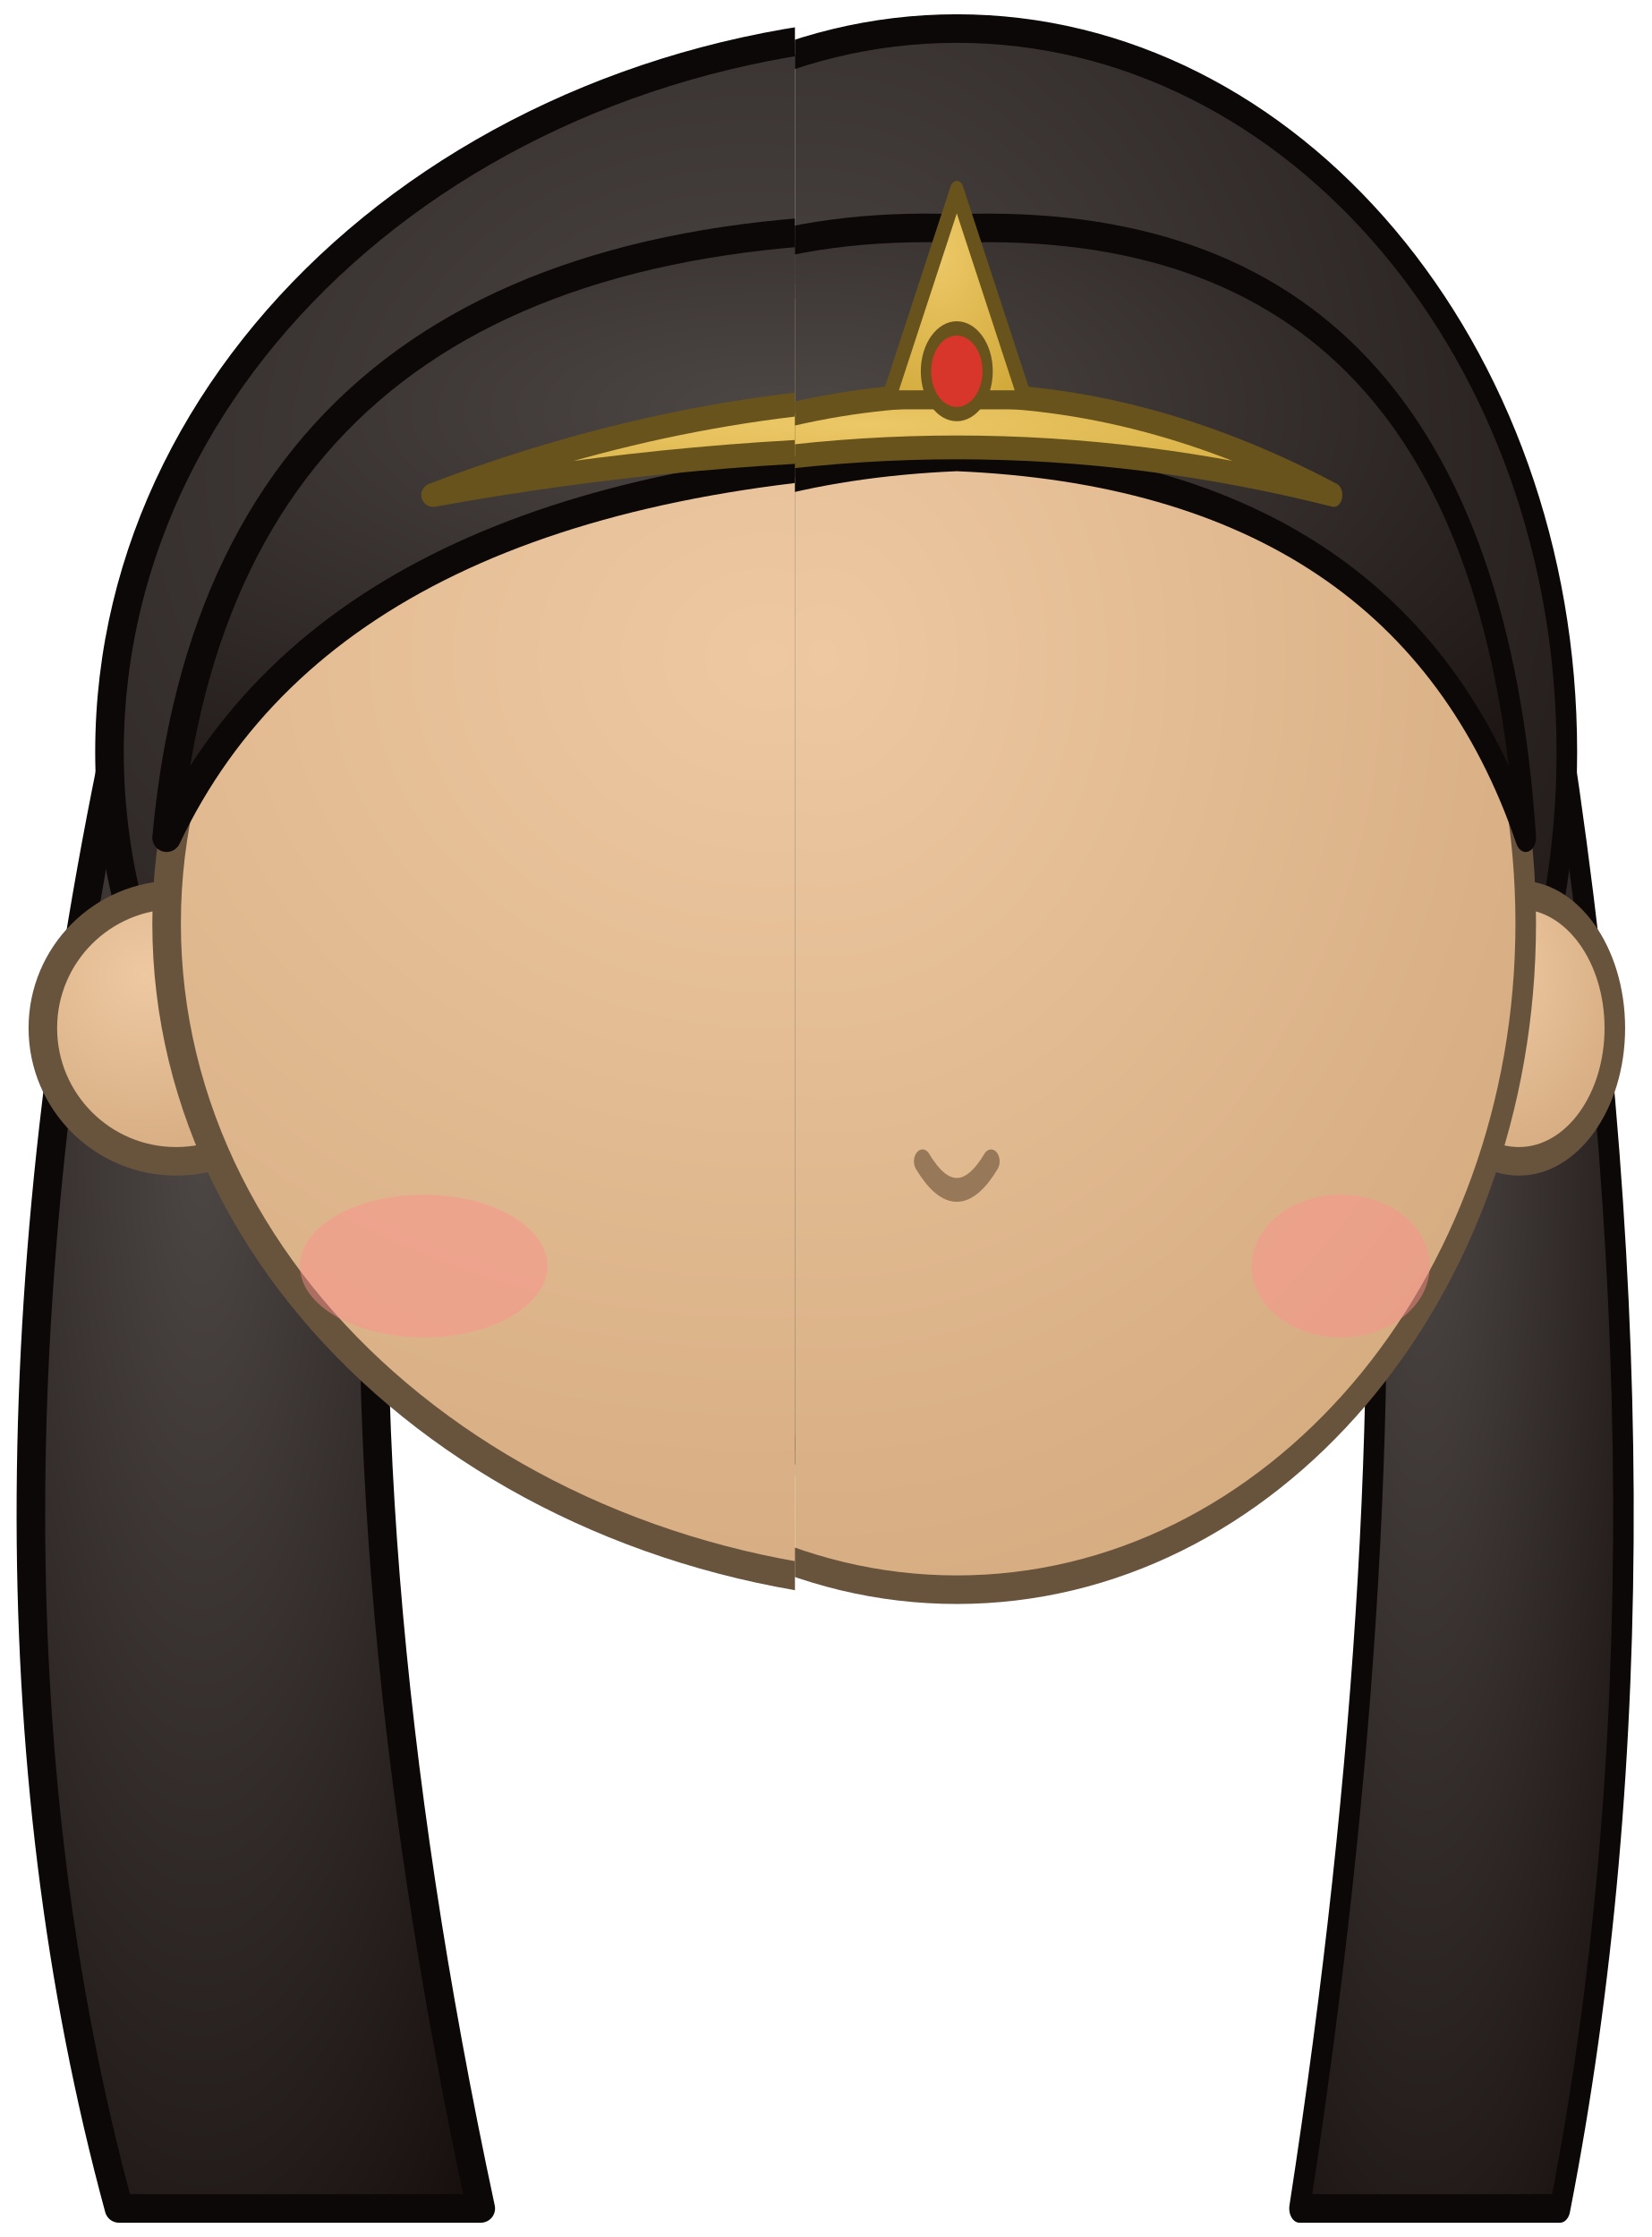
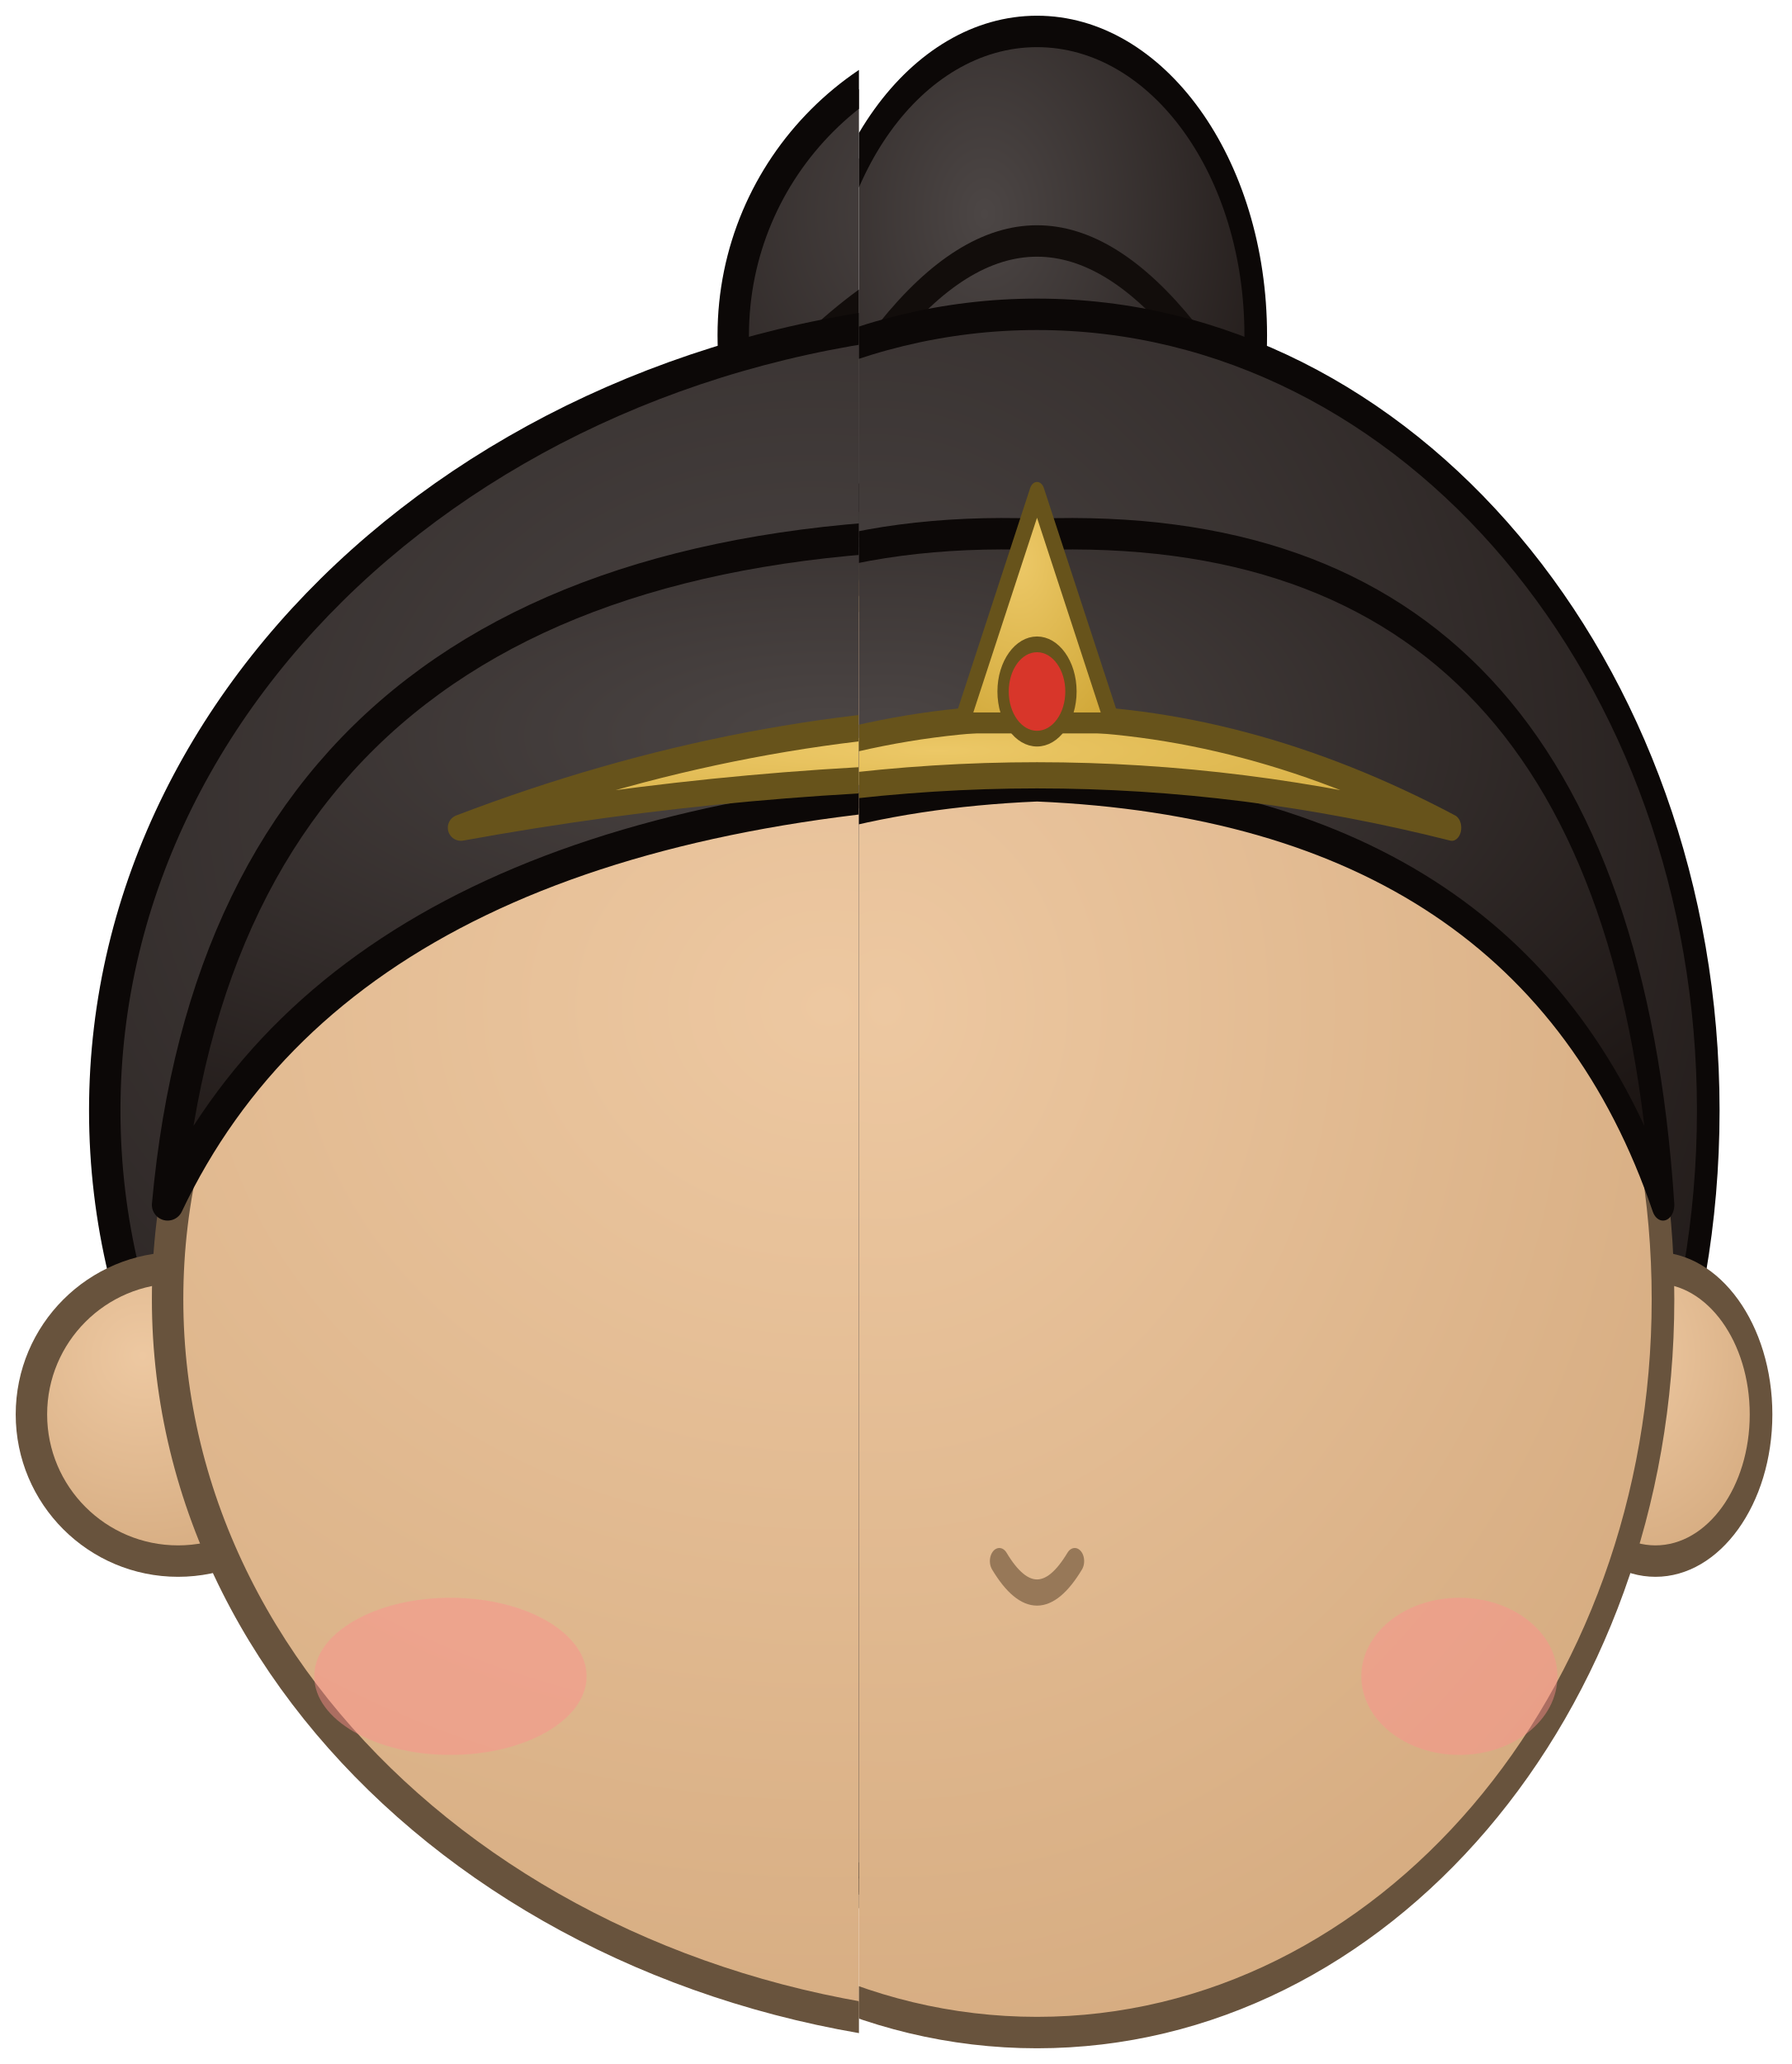
- <svg xmlns="http://www.w3.org/2000/svg" width="347" height="470" viewBox="133 56 347 470">
+ <svg xmlns="http://www.w3.org/2000/svg" width="342" height="394" viewBox="136 2 342 394">
  <defs>
    <radialGradient id="g101" cx="0.38" cy="0.3" r="0.9">
      <stop offset="0" stop-color="#4c4645" />
      <stop offset="1" stop-color="#17100e" />
    </radialGradient>
    <radialGradient id="g102" cx="0.38" cy="0.3" r="0.9">
-       <stop offset="0" stop-color="#4c4645" />
-       <stop offset="1" stop-color="#17100e" />
-     </radialGradient>
-     <radialGradient id="g103" cx="0.38" cy="0.3" r="0.9">
      <stop offset="0" stop-color="#4c4645" />
      <stop offset="1" stop-color="#17100e" />
    </radialGradient>
    <radialGradient id="g1" cx="0.38" cy="0.3" r="0.9">
      <stop offset="0" stop-color="#edc8a1" />
      <stop offset="1" stop-color="#d1a67a" />
    </radialGradient>
    <radialGradient id="g2" cx="0.38" cy="0.3" r="0.9">
      <stop offset="0" stop-color="#edc8a1" />
      <stop offset="1" stop-color="#d1a67a" />
    </radialGradient>
    <radialGradient id="g3" cx="0.38" cy="0.3" r="0.9">
      <stop offset="0" stop-color="#edc8a1" />
      <stop offset="1" stop-color="#d1a67a" />
    </radialGradient>
    <radialGradient id="g301" cx="0.38" cy="0.3" r="0.9">
      <stop offset="0" stop-color="#4c4645" />
      <stop offset="1" stop-color="#17100e" />
    </radialGradient>
    <radialGradient id="g302" cx="0.38" cy="0.3" r="0.9">
      <stop offset="0" stop-color="#ecc867" />
      <stop offset="1" stop-color="#cfa636" />
    </radialGradient>
    <radialGradient id="g303" cx="0.38" cy="0.3" r="0.9">
      <stop offset="0" stop-color="#ecc867" />
      <stop offset="1" stop-color="#cfa636" />
    </radialGradient>
    <clipPath id="tqL">
      <rect x="-200" y="-200" width="500" height="1400" />
    </clipPath>
    <clipPath id="tqR">
      <rect x="300" y="-200" width="1000" height="1400" />
    </clipPath>
  </defs>
  <g clip-path="url(#tqL)">
    <g transform="translate(34 0)">
-       <path d="M 126 200 Q 86 380 124 520 L 200 520 Q 170 380 180 270 Z" fill="url(#g101)" stroke="#0c0807" stroke-width="6" stroke-linejoin="round" stroke-linecap="round" />
-       <path d="M 474 200 Q 514 380 476 520 L 400 520 Q 430 380 420 270 Z" fill="url(#g102)" stroke="#0c0807" stroke-width="6" stroke-linejoin="round" stroke-linecap="round" />
-       <ellipse cx="300" cy="214" rx="178" ry="152" fill="url(#g103)" stroke="#0c0807" stroke-width="6" stroke-linejoin="round" stroke-linecap="round" />
+       <ellipse cx="300" cy="66" rx="58" ry="58" fill="url(#g101)" stroke="#0c0807" stroke-width="6" stroke-linejoin="round" stroke-linecap="round" />
+       <path d="M 260 66 Q 300 30 340 66" fill="none" stroke="#120d0b" stroke-width="6" stroke-linejoin="round" stroke-linecap="round" />
+       <ellipse cx="300" cy="214" rx="178" ry="152" fill="url(#g102)" stroke="#0c0807" stroke-width="6" stroke-linejoin="round" stroke-linecap="round" />
      <ellipse cx="136" cy="272" rx="28" ry="28" fill="url(#g1)" stroke="#68533d" stroke-width="6" stroke-linejoin="round" stroke-linecap="round" />
      <ellipse cx="464" cy="272" rx="28" ry="28" fill="url(#g2)" stroke="#68533d" stroke-width="6" stroke-linejoin="round" stroke-linecap="round" />
      <ellipse cx="300" cy="250" rx="166" ry="140" fill="url(#g3)" stroke="#68533d" stroke-width="6" stroke-linejoin="round" stroke-linecap="round" />
      <path d="M 290 300 Q 300 312 310 300" fill="none" stroke="#977858" stroke-width="5" stroke-linejoin="round" stroke-linecap="round" />
      <ellipse cx="188" cy="322" rx="26" ry="15" fill="#ff8f8f" opacity="0.45" />
      <ellipse cx="412" cy="322" rx="26" ry="15" fill="#ff8f8f" opacity="0.45" />
      <path d="M 134 232 Q 146 100 300 104 Q 454 100 466 232 Q 430 156 300 152 Q 170 156 134 232 Z" fill="url(#g301)" stroke="#0c0807" stroke-width="6" stroke-linejoin="round" stroke-linecap="round" />
      <path d="M 190 160 Q 300 118 410 160 Q 300 140 190 160 Z" fill="url(#g302)" stroke="#67531b" stroke-width="5" stroke-linejoin="round" stroke-linecap="round" />
      <path d="M 280 140 L 300 96 L 320 140 Z" fill="url(#g303)" stroke="#67531b" stroke-width="4" stroke-linejoin="round" stroke-linecap="round" />
      <ellipse cx="300" cy="134" rx="9" ry="9" fill="#d8362a" stroke="#67531b" stroke-width="3" stroke-linejoin="round" stroke-linecap="round" />
    </g>
  </g>
  <g clip-path="url(#tqR)">
    <g transform="translate(334 0) scale(0.72 1) translate(-300 0)">
-       <path d="M 126 200 Q 86 380 124 520 L 200 520 Q 170 380 180 270 Z" fill="url(#g101)" stroke="#0c0807" stroke-width="6" stroke-linejoin="round" stroke-linecap="round" />
-       <path d="M 474 200 Q 514 380 476 520 L 400 520 Q 430 380 420 270 Z" fill="url(#g102)" stroke="#0c0807" stroke-width="6" stroke-linejoin="round" stroke-linecap="round" />
-       <ellipse cx="300" cy="214" rx="178" ry="152" fill="url(#g103)" stroke="#0c0807" stroke-width="6" stroke-linejoin="round" stroke-linecap="round" />
+       <ellipse cx="300" cy="66" rx="58" ry="58" fill="url(#g101)" stroke="#0c0807" stroke-width="6" stroke-linejoin="round" stroke-linecap="round" />
+       <path d="M 260 66 Q 300 30 340 66" fill="none" stroke="#120d0b" stroke-width="6" stroke-linejoin="round" stroke-linecap="round" />
+       <ellipse cx="300" cy="214" rx="178" ry="152" fill="url(#g102)" stroke="#0c0807" stroke-width="6" stroke-linejoin="round" stroke-linecap="round" />
      <ellipse cx="136" cy="272" rx="28" ry="28" fill="url(#g1)" stroke="#68533d" stroke-width="6" stroke-linejoin="round" stroke-linecap="round" />
      <ellipse cx="464" cy="272" rx="28" ry="28" fill="url(#g2)" stroke="#68533d" stroke-width="6" stroke-linejoin="round" stroke-linecap="round" />
      <ellipse cx="300" cy="250" rx="166" ry="140" fill="url(#g3)" stroke="#68533d" stroke-width="6" stroke-linejoin="round" stroke-linecap="round" />
      <path d="M 290 300 Q 300 312 310 300" fill="none" stroke="#977858" stroke-width="5" stroke-linejoin="round" stroke-linecap="round" />
      <ellipse cx="188" cy="322" rx="26" ry="15" fill="#ff8f8f" opacity="0.45" />
      <ellipse cx="412" cy="322" rx="26" ry="15" fill="#ff8f8f" opacity="0.45" />
      <path d="M 134 232 Q 146 100 300 104 Q 454 100 466 232 Q 430 156 300 152 Q 170 156 134 232 Z" fill="url(#g301)" stroke="#0c0807" stroke-width="6" stroke-linejoin="round" stroke-linecap="round" />
      <path d="M 190 160 Q 300 118 410 160 Q 300 140 190 160 Z" fill="url(#g302)" stroke="#67531b" stroke-width="5" stroke-linejoin="round" stroke-linecap="round" />
      <path d="M 280 140 L 300 96 L 320 140 Z" fill="url(#g303)" stroke="#67531b" stroke-width="4" stroke-linejoin="round" stroke-linecap="round" />
      <ellipse cx="300" cy="134" rx="9" ry="9" fill="#d8362a" stroke="#67531b" stroke-width="3" stroke-linejoin="round" stroke-linecap="round" />
    </g>
  </g>
</svg>
